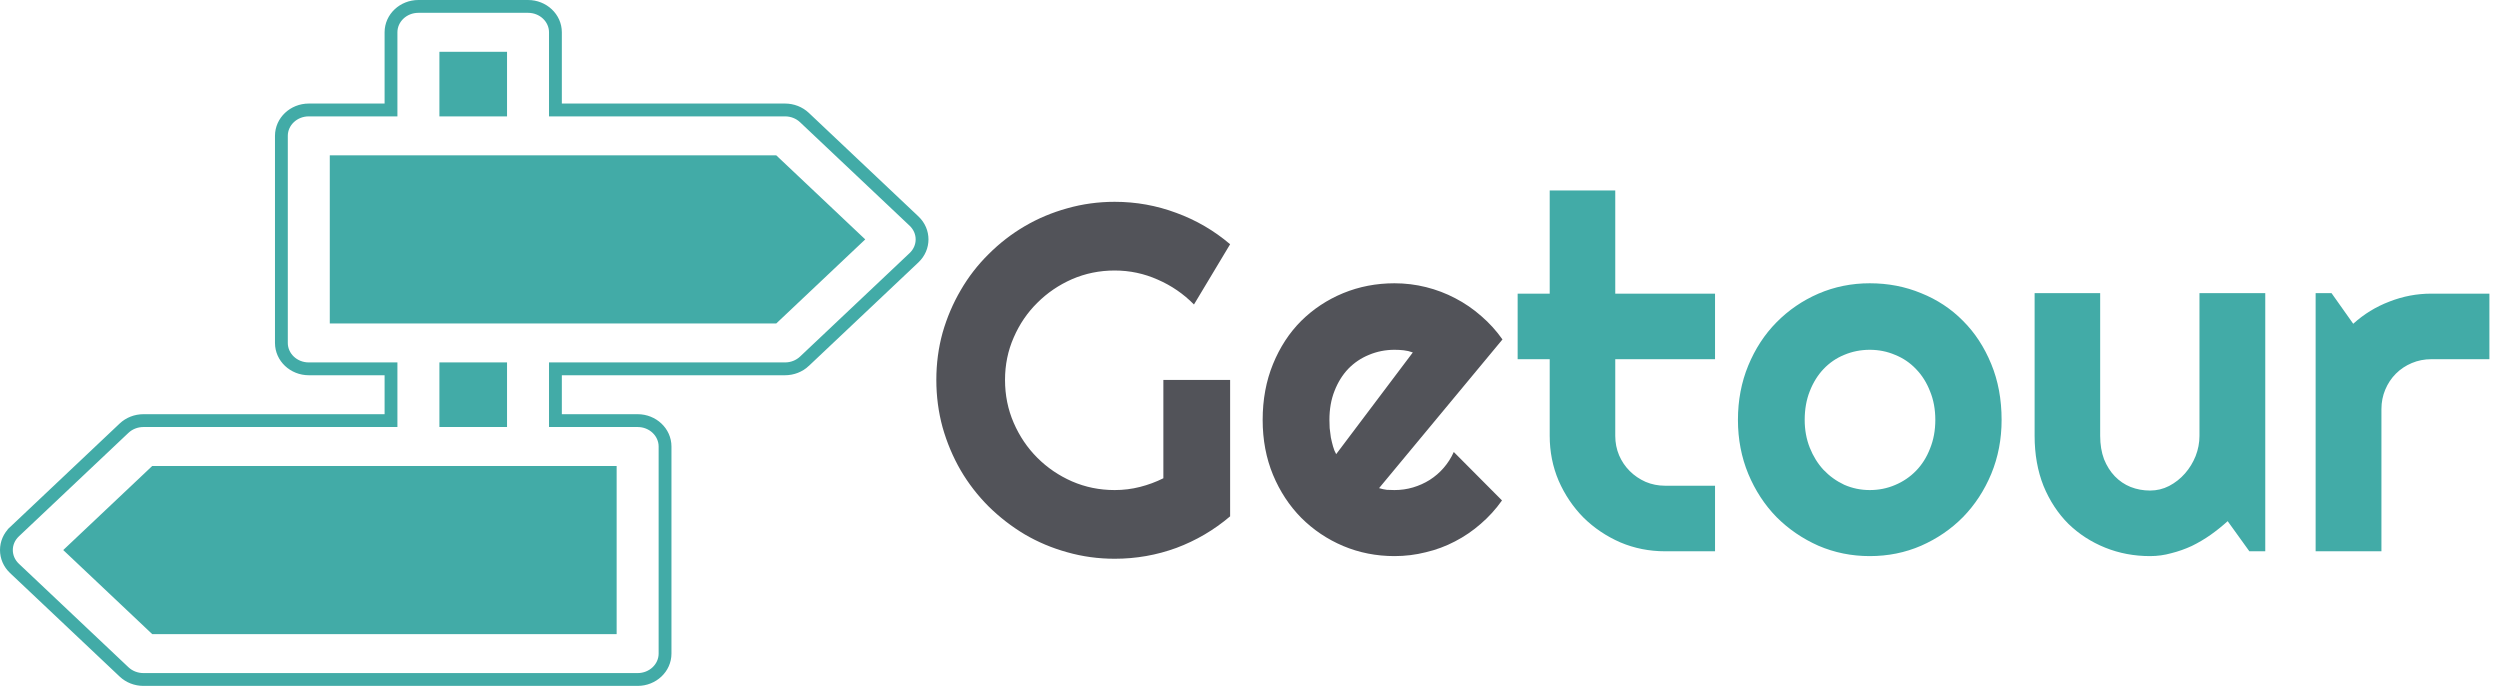
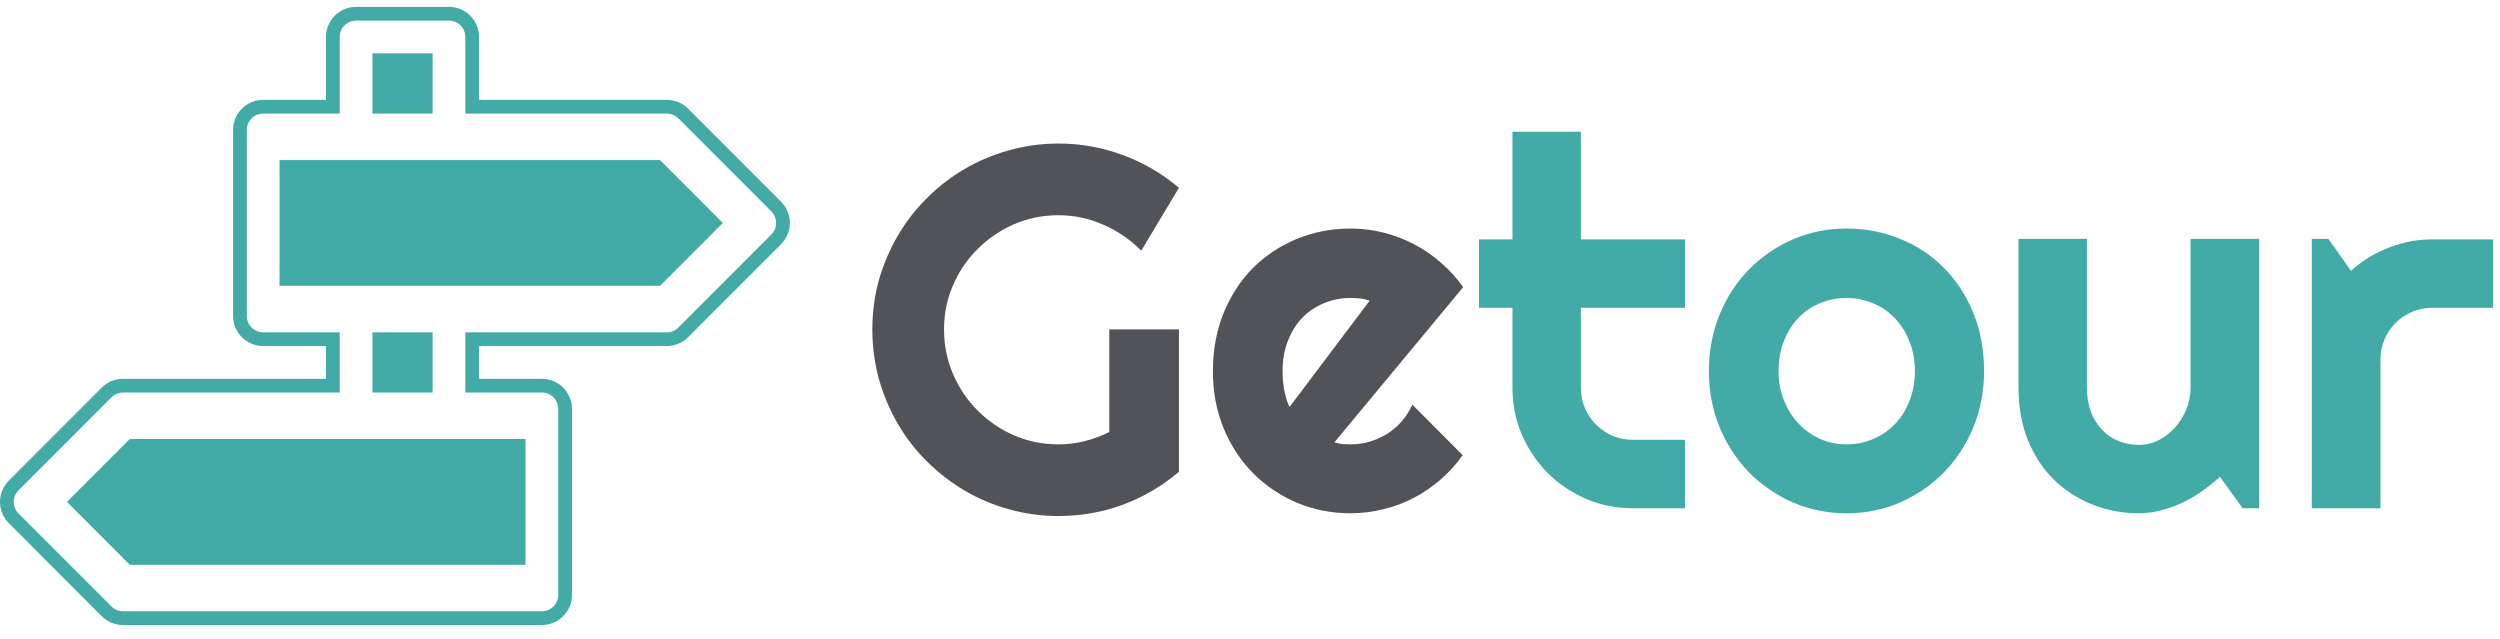
- <svg xmlns="http://www.w3.org/2000/svg" width="390" height="107" viewBox="0 0 390 107" fill="none">
-   <path d="M191.899 80.548C189.393 82.679 186.598 84.321 183.515 85.474C180.432 86.602 177.224 87.165 173.89 87.165C171.333 87.165 168.865 86.827 166.483 86.15C164.127 85.499 161.922 84.571 159.866 83.368C157.811 82.14 155.931 80.686 154.227 79.007C152.522 77.302 151.068 75.422 149.865 73.367C148.662 71.287 147.722 69.056 147.045 66.675C146.394 64.294 146.068 61.825 146.068 59.268C146.068 56.711 146.394 54.255 147.045 51.899C147.722 49.543 148.662 47.337 149.865 45.282C151.068 43.201 152.522 41.322 154.227 39.642C155.931 37.938 157.811 36.484 159.866 35.281C161.922 34.078 164.127 33.15 166.483 32.498C168.865 31.822 171.333 31.483 173.89 31.483C177.224 31.483 180.432 32.06 183.515 33.213C186.598 34.341 189.393 35.97 191.899 38.101L186.26 47.5C184.631 45.846 182.751 44.555 180.62 43.627C178.49 42.675 176.246 42.199 173.89 42.199C171.534 42.199 169.316 42.65 167.235 43.552C165.18 44.455 163.375 45.683 161.821 47.237C160.267 48.766 159.039 50.571 158.137 52.651C157.234 54.706 156.783 56.912 156.783 59.268C156.783 61.649 157.234 63.88 158.137 65.96C159.039 68.041 160.267 69.858 161.821 71.412C163.375 72.966 165.18 74.194 167.235 75.097C169.316 75.999 171.534 76.45 173.89 76.45C175.244 76.45 176.56 76.287 177.838 75.961C179.116 75.636 180.332 75.184 181.485 74.608V59.268H191.899V80.548ZM215.135 76.149C215.536 76.275 215.937 76.362 216.338 76.413C216.739 76.438 217.14 76.45 217.541 76.45C218.544 76.45 219.509 76.312 220.436 76.037C221.363 75.761 222.228 75.372 223.03 74.871C223.857 74.345 224.584 73.718 225.211 72.991C225.863 72.239 226.389 71.412 226.79 70.51L234.31 78.067C233.357 79.42 232.254 80.636 231.001 81.714C229.773 82.792 228.432 83.707 226.978 84.459C225.549 85.21 224.033 85.774 222.429 86.15C220.85 86.551 219.22 86.752 217.541 86.752C214.709 86.752 212.039 86.226 209.533 85.173C207.051 84.12 204.871 82.654 202.991 80.774C201.136 78.894 199.67 76.663 198.592 74.082C197.514 71.475 196.975 68.617 196.975 65.509C196.975 62.326 197.514 59.419 198.592 56.787C199.67 54.155 201.136 51.911 202.991 50.057C204.871 48.202 207.051 46.761 209.533 45.733C212.039 44.705 214.709 44.191 217.541 44.191C219.22 44.191 220.862 44.392 222.466 44.793C224.07 45.194 225.587 45.77 227.016 46.523C228.469 47.274 229.823 48.202 231.076 49.305C232.329 50.383 233.432 51.598 234.385 52.952L215.135 76.149ZM220.398 54.982C219.922 54.806 219.446 54.694 218.97 54.644C218.519 54.593 218.042 54.568 217.541 54.568C216.137 54.568 214.809 54.831 213.556 55.358C212.327 55.859 211.25 56.586 210.322 57.539C209.42 58.491 208.706 59.644 208.179 60.998C207.653 62.326 207.39 63.83 207.39 65.509C207.39 65.885 207.402 66.311 207.427 66.788C207.477 67.264 207.54 67.753 207.615 68.254C207.715 68.73 207.828 69.194 207.954 69.645C208.079 70.096 208.242 70.497 208.442 70.848L220.398 54.982Z" fill="#525359" />
-   <path d="M259.763 86C257.282 86 254.951 85.536 252.77 84.609C250.589 83.656 248.672 82.366 247.018 80.736C245.388 79.082 244.097 77.165 243.145 74.984C242.218 72.803 241.754 70.472 241.754 67.991V56.035H236.753V45.808H241.754V29.716H251.98V45.808H267.546V56.035H251.98V67.991C251.98 69.069 252.181 70.084 252.582 71.036C252.983 71.963 253.535 72.778 254.236 73.48C254.938 74.182 255.765 74.746 256.718 75.172C257.67 75.573 258.685 75.773 259.763 75.773H267.546V86H259.763ZM312.25 65.509C312.25 68.517 311.711 71.324 310.633 73.931C309.555 76.513 308.089 78.756 306.234 80.661C304.379 82.541 302.198 84.032 299.692 85.135C297.21 86.213 294.541 86.752 291.684 86.752C288.851 86.752 286.182 86.213 283.675 85.135C281.194 84.032 279.013 82.541 277.133 80.661C275.278 78.756 273.812 76.513 272.734 73.931C271.657 71.324 271.118 68.517 271.118 65.509C271.118 62.451 271.657 59.619 272.734 57.012C273.812 54.405 275.278 52.162 277.133 50.282C279.013 48.377 281.194 46.886 283.675 45.808C286.182 44.73 288.851 44.191 291.684 44.191C294.541 44.191 297.21 44.705 299.692 45.733C302.198 46.736 304.379 48.177 306.234 50.057C308.089 51.911 309.555 54.155 310.633 56.787C311.711 59.393 312.25 62.301 312.25 65.509ZM301.91 65.509C301.91 63.855 301.634 62.364 301.083 61.035C300.557 59.682 299.83 58.529 298.902 57.576C297.975 56.599 296.885 55.859 295.631 55.358C294.403 54.831 293.087 54.568 291.684 54.568C290.28 54.568 288.951 54.831 287.698 55.358C286.47 55.859 285.392 56.599 284.465 57.576C283.562 58.529 282.848 59.682 282.322 61.035C281.795 62.364 281.532 63.855 281.532 65.509C281.532 67.063 281.795 68.505 282.322 69.833C282.848 71.162 283.562 72.314 284.465 73.292C285.392 74.269 286.47 75.046 287.698 75.623C288.951 76.174 290.28 76.45 291.684 76.45C293.087 76.45 294.403 76.187 295.631 75.661C296.885 75.134 297.975 74.395 298.902 73.442C299.83 72.49 300.557 71.337 301.083 69.983C301.634 68.63 301.91 67.138 301.91 65.509ZM347.516 81.3C346.689 82.052 345.799 82.767 344.847 83.443C343.919 84.095 342.942 84.671 341.914 85.173C340.886 85.649 339.821 86.025 338.718 86.301C337.64 86.602 336.538 86.752 335.41 86.752C332.928 86.752 330.597 86.313 328.417 85.436C326.236 84.559 324.318 83.318 322.664 81.714C321.035 80.085 319.744 78.117 318.792 75.811C317.864 73.48 317.4 70.873 317.4 67.991V45.733H327.627V67.991C327.627 69.344 327.827 70.56 328.229 71.638C328.655 72.69 329.219 73.58 329.92 74.307C330.622 75.034 331.437 75.585 332.364 75.961C333.317 76.337 334.332 76.525 335.41 76.525C336.462 76.525 337.452 76.287 338.38 75.811C339.332 75.31 340.16 74.658 340.861 73.856C341.563 73.054 342.115 72.151 342.516 71.149C342.917 70.121 343.117 69.069 343.117 67.991V45.733H353.381V86H350.9L347.516 81.3ZM371.503 86H361.239V45.733H363.721L367.104 50.508C368.759 49.004 370.639 47.851 372.744 47.049C374.85 46.222 377.03 45.808 379.286 45.808H388.347V56.035H379.286C378.208 56.035 377.193 56.235 376.241 56.636C375.288 57.037 374.461 57.589 373.759 58.291C373.057 58.992 372.506 59.819 372.105 60.772C371.704 61.724 371.503 62.74 371.503 63.817V86Z" fill="#42ABA7" />
-   <path d="M19.008 66.435L19.008 66.435C19.906 65.587 21.117 65.115 22.375 65.115H60.497V58.038H48.172C45.562 58.038 43.397 56.033 43.397 53.5V21.192C43.397 18.66 45.562 16.654 48.172 16.654H60.497V5.038C60.497 2.506 62.662 0.5 65.272 0.5H82.372C84.982 0.5 87.147 2.506 87.147 5.038V16.654H122.468C123.725 16.654 124.937 17.126 125.834 17.973L142.934 34.127C144.812 35.901 144.812 38.791 142.934 40.566L142.934 40.566L125.834 56.719L125.834 56.72C124.937 57.567 123.725 58.038 122.468 58.038H87.147V65.115H99.472C102.082 65.115 104.247 67.121 104.247 69.654V101.962C104.247 104.494 102.082 106.5 99.472 106.5H86.647H60.997H22.375C21.117 106.5 19.906 106.028 19.009 105.181L19.009 105.181L1.909 89.027C0.03 87.252 0.03 84.363 1.909 82.588L2.252 82.952L1.909 82.588L19.008 66.435ZM61.497 65.615V66.115H60.997H22.375C21.364 66.115 20.401 66.495 19.695 67.162L2.595 83.315C1.135 84.695 1.135 86.92 2.595 88.3L19.695 104.454C20.402 105.121 21.365 105.5 22.375 105.5H60.997H86.647H99.472C101.584 105.5 103.247 103.889 103.247 101.962V69.654C103.247 67.726 101.584 66.115 99.472 66.115H86.647H86.147V65.615V57.538V57.038H86.647H122.468C123.478 57.038 124.441 56.659 125.147 55.992C125.147 55.992 125.147 55.992 125.147 55.992L142.247 39.839C143.708 38.459 143.708 36.234 142.247 34.854L125.147 18.7C124.441 18.033 123.478 17.654 122.468 17.654H86.647H86.147V17.154V5.038C86.147 3.111 84.484 1.5 82.372 1.5H65.272C63.16 1.5 61.497 3.111 61.497 5.038V17.154V17.654H60.997H48.172C46.06 17.654 44.397 19.265 44.397 21.192V53.5C44.397 55.428 46.06 57.038 48.172 57.038H60.997H61.497V57.538V65.615ZM78.097 8.577H78.597V9.077V17.154V17.654H78.097H69.547H69.047V17.154V9.077V8.577H69.547H78.097ZM133.865 36.983L134.25 37.346L133.865 37.71L121.041 49.825L120.896 49.962H120.697H52.447H51.947V49.462V25.231V24.731H52.447H120.697H120.896L121.041 24.867L133.865 36.983ZM78.097 57.038H78.597V57.538V65.615V66.115H78.097H69.547H69.047V65.615V57.538V57.038H69.547H78.097ZM24.145 98.423H23.947L23.802 98.287L10.978 86.171L10.593 85.808L10.978 85.444L23.802 73.329L23.947 73.192H24.146H95.197H95.697V73.692V97.923V98.423H95.197H24.145Z" fill="#42ABA7" stroke="#42ABA7" />
+ <svg xmlns="http://www.w3.org/2000/svg" width="364" height="93" viewBox="0 0 364 93" fill="none">
+   <path d="M15.164 56.792L15.164 56.792C15.892 56.063 16.879 55.654 17.909 55.654H47.962V49.885H38.317C36.172 49.885 34.435 48.145 34.435 46V18.923C34.435 16.778 36.172 15.039 38.317 15.039H47.962V5.385C47.962 3.24 49.7 1.5 51.844 1.5H65.371C67.516 1.5 69.253 3.24 69.253 5.385V15.039H97.091C98.121 15.039 99.108 15.448 99.836 16.176L113.363 29.715C114.879 31.232 114.879 33.691 113.363 35.209L113.363 35.209L99.836 48.747L99.836 48.747C99.108 49.475 98.121 49.885 97.091 49.885H69.253V55.654H78.899C81.043 55.654 82.781 57.394 82.781 59.538V86.615C82.781 88.76 81.043 90.5 78.899 90.5H68.753H48.462H17.909C16.879 90.5 15.892 90.09 15.164 89.362L15.164 89.362L1.637 75.824C0.121 74.307 0.121 71.847 1.637 70.33L1.637 70.33L15.164 56.792ZM48.962 56.154V56.654H48.462H17.909C17.145 56.654 16.412 56.958 15.871 57.499L2.344 71.037C2.344 71.037 2.344 71.037 2.344 71.037C1.219 72.164 1.219 73.99 2.344 75.117L15.871 88.655C15.871 88.655 15.871 88.655 15.871 88.655C16.412 89.196 17.145 89.5 17.909 89.5H48.462H68.753H78.899C80.49 89.5 81.781 88.209 81.781 86.615V59.538C81.781 57.945 80.49 56.654 78.899 56.654H68.753H68.253V56.154V49.385V48.885H68.753H97.091C97.855 48.885 98.588 48.581 99.129 48.04L112.656 34.502C112.656 34.502 112.656 34.502 112.656 34.502C113.781 33.375 113.781 31.548 112.656 30.422L99.129 16.883C98.588 16.342 97.855 16.038 97.091 16.038H68.753H68.253V15.539V5.385C68.253 3.791 66.963 2.5 65.371 2.5H51.844C50.253 2.5 48.962 3.791 48.962 5.385V15.539V16.038H48.462H38.317C36.725 16.038 35.435 17.33 35.435 18.923V46C35.435 47.593 36.725 48.885 38.317 48.885H48.462H48.962V49.385V56.154ZM61.99 8.269H62.49V8.769V15.539V16.038H61.99H55.226H54.726V15.539V8.769V8.269H55.226H61.99ZM104.189 32.108L104.542 32.462L104.189 32.815L96.044 40.969L95.897 41.115H95.69H41.699H41.199V40.615V24.308V23.808H41.699H95.69H95.897L96.044 23.954L104.189 32.108ZM61.99 48.885H62.49V49.385V56.154V56.654H61.99H55.226H54.726V56.154V49.385V48.885H55.226H61.99ZM19.31 81.731H19.103L18.956 81.584L10.811 73.43L10.458 73.077L10.811 72.724L18.956 64.57L19.103 64.423H19.31H75.517H76.017V64.923V81.231V81.731H75.517H19.31Z" fill="#42ABA7" stroke="#42ABA7" />
+   <path d="M171.655 68.69C169.214 70.765 166.492 72.364 163.489 73.487C160.486 74.586 157.361 75.135 154.114 75.135C151.624 75.135 149.219 74.806 146.899 74.147C144.604 73.512 142.456 72.608 140.454 71.436C138.452 70.24 136.621 68.824 134.961 67.189C133.301 65.528 131.885 63.697 130.713 61.695C129.541 59.669 128.625 57.496 127.966 55.177C127.332 52.857 127.014 50.453 127.014 47.962C127.014 45.472 127.332 43.08 127.966 40.785C128.625 38.49 129.541 36.341 130.713 34.339C131.885 32.313 133.301 30.482 134.961 28.846C136.621 27.186 138.452 25.77 140.454 24.598C142.456 23.426 144.604 22.523 146.899 21.888C149.219 21.229 151.624 20.899 154.114 20.899C157.361 20.899 160.486 21.461 163.489 22.584C166.492 23.683 169.214 25.27 171.655 27.345L166.162 36.5C164.575 34.889 162.744 33.631 160.669 32.728C158.594 31.8 156.409 31.336 154.114 31.336C151.819 31.336 149.658 31.776 147.632 32.655C145.63 33.534 143.872 34.73 142.358 36.244C140.845 37.733 139.648 39.491 138.77 41.517C137.891 43.519 137.451 45.667 137.451 47.962C137.451 50.282 137.891 52.455 138.77 54.481C139.648 56.507 140.845 58.277 142.358 59.791C143.872 61.305 145.63 62.501 147.632 63.38C149.658 64.259 151.819 64.698 154.114 64.698C155.432 64.698 156.714 64.54 157.959 64.222C159.204 63.905 160.388 63.465 161.511 62.904V47.962H171.655V68.69ZM194.287 64.405C194.678 64.527 195.068 64.613 195.459 64.662C195.85 64.686 196.24 64.698 196.631 64.698C197.607 64.698 198.547 64.564 199.451 64.295C200.354 64.027 201.196 63.648 201.978 63.16C202.783 62.648 203.491 62.037 204.102 61.329C204.736 60.597 205.249 59.791 205.64 58.912L212.964 66.273C212.036 67.591 210.962 68.775 209.741 69.825C208.545 70.875 207.239 71.766 205.823 72.499C204.431 73.231 202.954 73.78 201.392 74.147C199.854 74.537 198.267 74.732 196.631 74.732C193.872 74.732 191.272 74.22 188.831 73.194C186.414 72.169 184.29 70.741 182.458 68.91C180.652 67.079 179.224 64.906 178.174 62.391C177.124 59.852 176.599 57.069 176.599 54.041C176.599 50.941 177.124 48.109 178.174 45.545C179.224 42.982 180.652 40.797 182.458 38.99C184.29 37.184 186.414 35.78 188.831 34.779C191.272 33.778 193.872 33.277 196.631 33.277C198.267 33.277 199.866 33.473 201.428 33.863C202.991 34.254 204.468 34.815 205.859 35.548C207.275 36.28 208.594 37.184 209.814 38.258C211.035 39.308 212.109 40.492 213.037 41.81L194.287 64.405ZM199.414 43.788C198.95 43.617 198.486 43.507 198.022 43.458C197.583 43.409 197.119 43.385 196.631 43.385C195.264 43.385 193.97 43.641 192.749 44.154C191.553 44.642 190.503 45.35 189.6 46.278C188.721 47.206 188.025 48.329 187.512 49.647C187 50.941 186.743 52.406 186.743 54.041C186.743 54.408 186.755 54.823 186.78 55.287C186.829 55.751 186.89 56.227 186.963 56.715C187.061 57.179 187.17 57.63 187.292 58.07C187.415 58.509 187.573 58.9 187.769 59.242L199.414 43.788Z" fill="#525359" />
+   <path d="M237.756 74C235.339 74 233.069 73.548 230.945 72.645C228.821 71.717 226.953 70.46 225.342 68.873C223.755 67.262 222.498 65.394 221.57 63.27C220.667 61.146 220.215 58.876 220.215 56.459V44.813H215.344V34.852H220.215V19.178H230.176V34.852H245.337V44.813H230.176V56.459C230.176 57.508 230.371 58.497 230.762 59.425C231.152 60.328 231.689 61.122 232.373 61.805C233.057 62.489 233.862 63.038 234.79 63.453C235.718 63.844 236.707 64.039 237.756 64.039H245.337V74H237.756ZM288.879 54.041C288.879 56.971 288.354 59.706 287.305 62.245C286.255 64.759 284.827 66.944 283.02 68.8C281.213 70.631 279.089 72.084 276.648 73.158C274.231 74.207 271.631 74.732 268.848 74.732C266.089 74.732 263.489 74.207 261.047 73.158C258.63 72.084 256.506 70.631 254.675 68.8C252.869 66.944 251.44 64.759 250.391 62.245C249.341 59.706 248.816 56.971 248.816 54.041C248.816 51.063 249.341 48.304 250.391 45.765C251.44 43.226 252.869 41.041 254.675 39.21C256.506 37.355 258.63 35.902 261.047 34.852C263.489 33.802 266.089 33.277 268.848 33.277C271.631 33.277 274.231 33.778 276.648 34.779C279.089 35.755 281.213 37.159 283.02 38.99C284.827 40.797 286.255 42.982 287.305 45.545C288.354 48.084 288.879 50.916 288.879 54.041ZM278.809 54.041C278.809 52.43 278.54 50.977 278.003 49.684C277.49 48.365 276.782 47.242 275.879 46.315C274.976 45.362 273.914 44.642 272.693 44.154C271.497 43.641 270.215 43.385 268.848 43.385C267.48 43.385 266.187 43.641 264.966 44.154C263.77 44.642 262.72 45.362 261.816 46.315C260.938 47.242 260.242 48.365 259.729 49.684C259.216 50.977 258.96 52.43 258.96 54.041C258.96 55.555 259.216 56.959 259.729 58.253C260.242 59.547 260.938 60.67 261.816 61.622C262.72 62.574 263.77 63.331 264.966 63.893C266.187 64.43 267.48 64.698 268.848 64.698C270.215 64.698 271.497 64.442 272.693 63.929C273.914 63.416 274.976 62.696 275.879 61.769C276.782 60.841 277.49 59.718 278.003 58.399C278.54 57.081 278.809 55.628 278.809 54.041ZM323.23 69.422C322.424 70.155 321.558 70.851 320.63 71.51C319.727 72.144 318.774 72.706 317.773 73.194C316.772 73.658 315.735 74.024 314.661 74.293C313.611 74.586 312.537 74.732 311.438 74.732C309.021 74.732 306.75 74.305 304.626 73.451C302.502 72.596 300.635 71.388 299.023 69.825C297.437 68.238 296.179 66.322 295.251 64.076C294.348 61.805 293.896 59.266 293.896 56.459V34.779H303.857V56.459C303.857 57.777 304.053 58.961 304.443 60.011C304.858 61.036 305.408 61.903 306.091 62.611C306.775 63.319 307.568 63.856 308.472 64.222C309.399 64.588 310.388 64.772 311.438 64.772C312.463 64.772 313.428 64.54 314.331 64.076C315.259 63.587 316.064 62.953 316.748 62.171C317.432 61.39 317.969 60.511 318.359 59.535C318.75 58.534 318.945 57.508 318.945 56.459V34.779H328.943V74H326.526L323.23 69.422ZM346.594 74H336.597V34.779H339.014L342.31 39.43C343.921 37.965 345.752 36.842 347.803 36.06C349.854 35.255 351.978 34.852 354.175 34.852H363V44.813H354.175C353.125 44.813 352.136 45.008 351.208 45.399C350.281 45.79 349.475 46.327 348.792 47.01C348.108 47.694 347.571 48.499 347.18 49.427C346.79 50.355 346.594 51.344 346.594 52.394V74Z" fill="#42ABA7" />
</svg>
